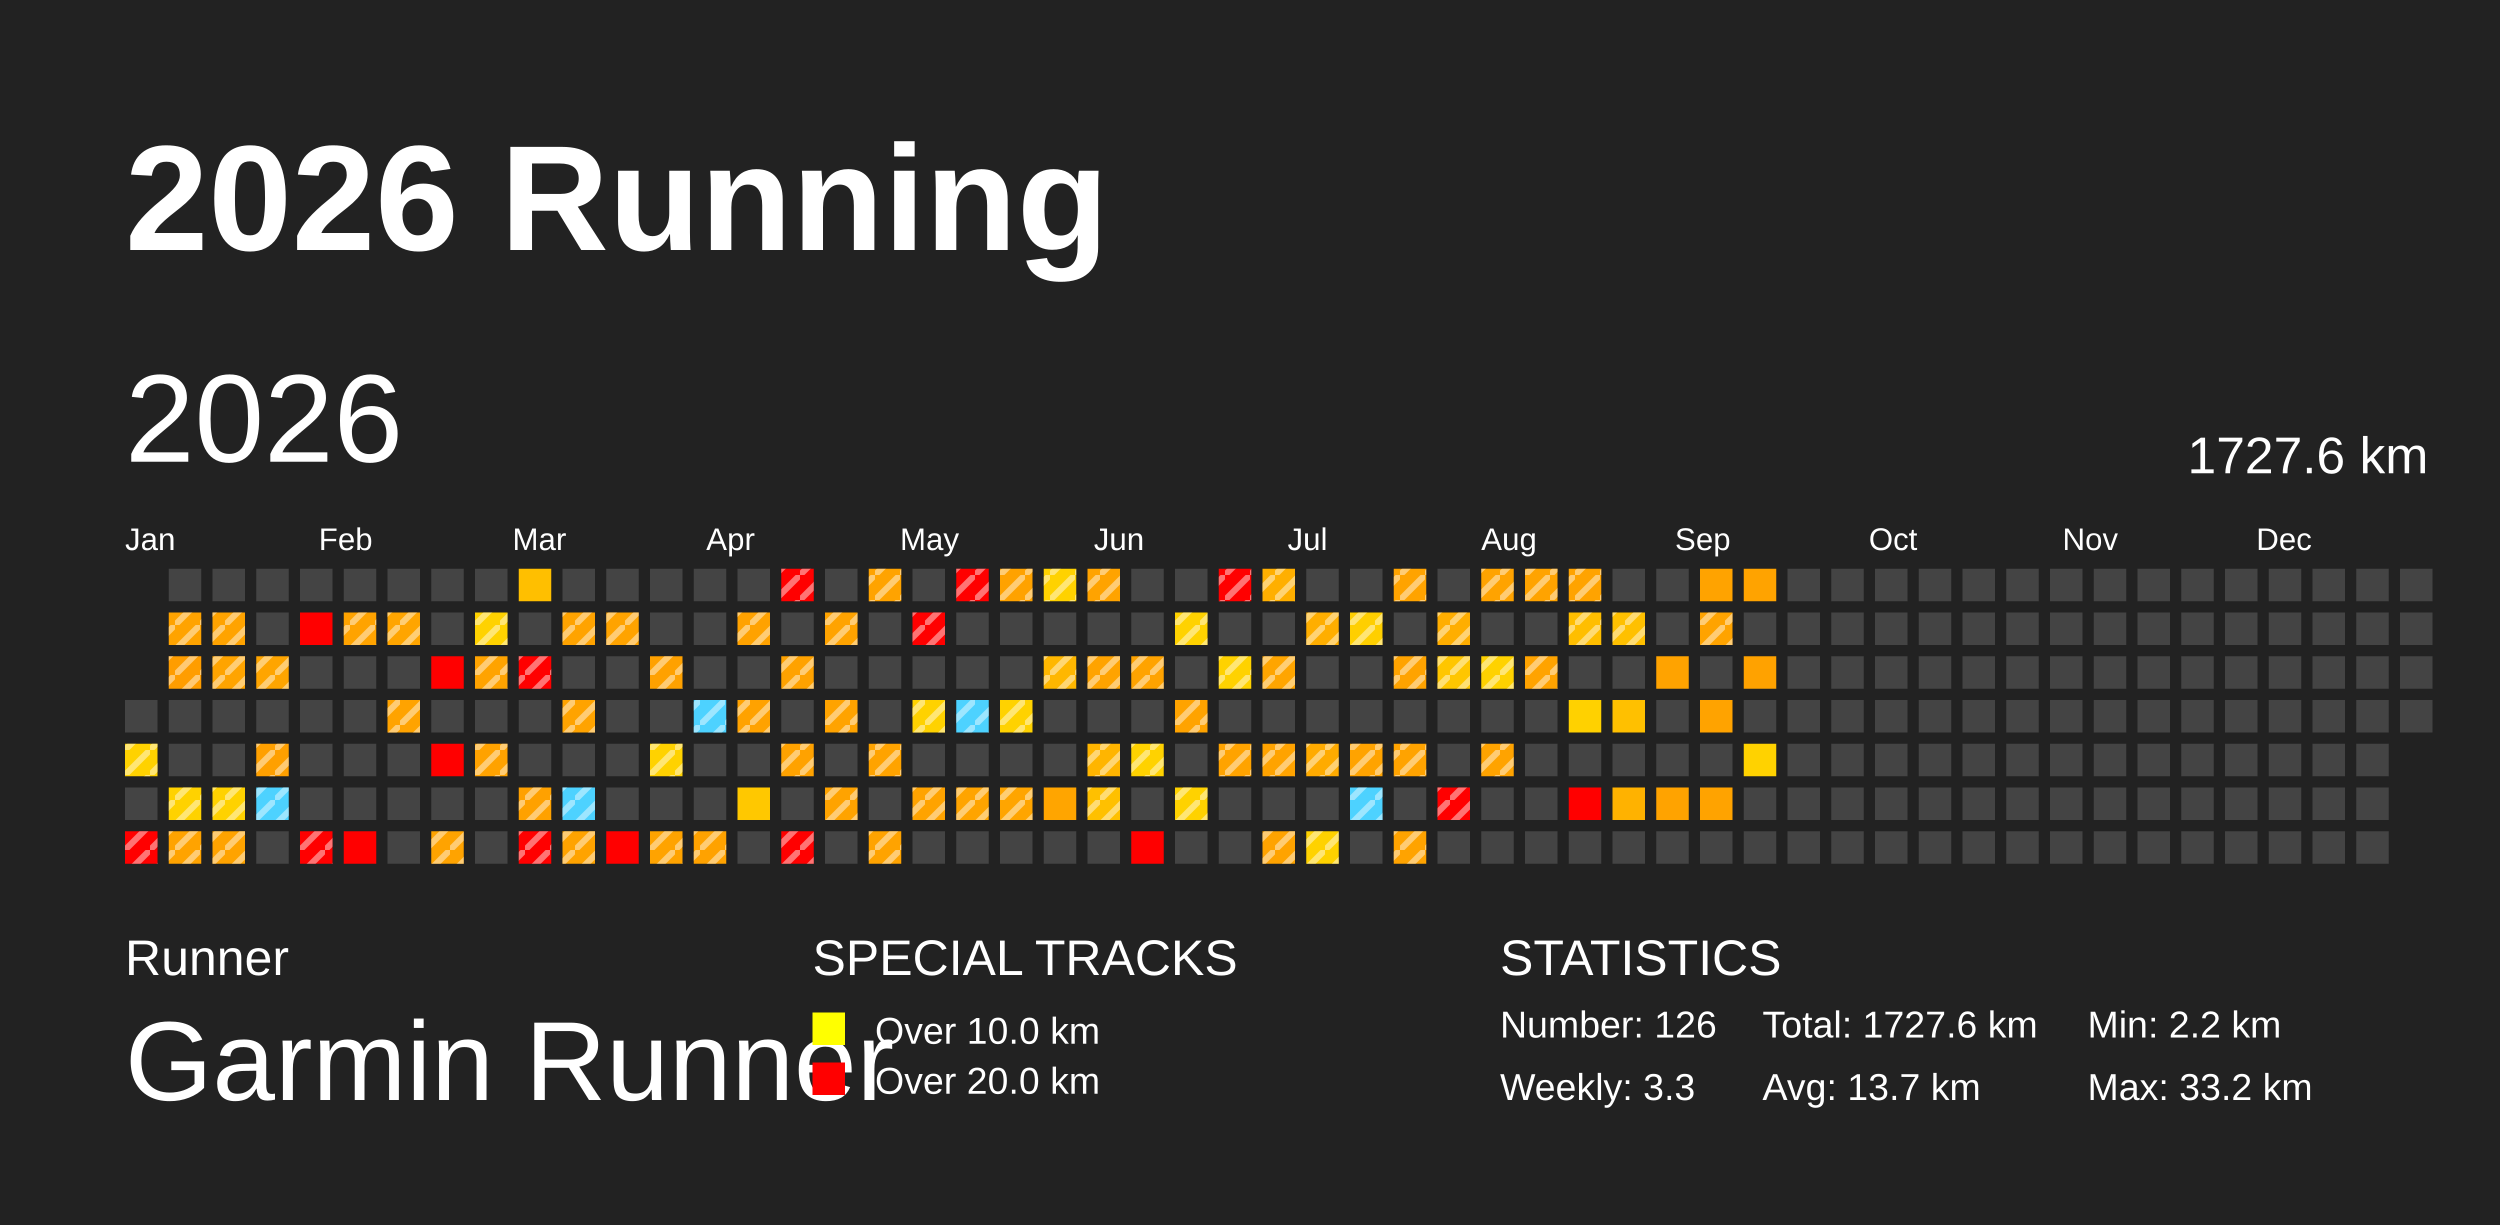
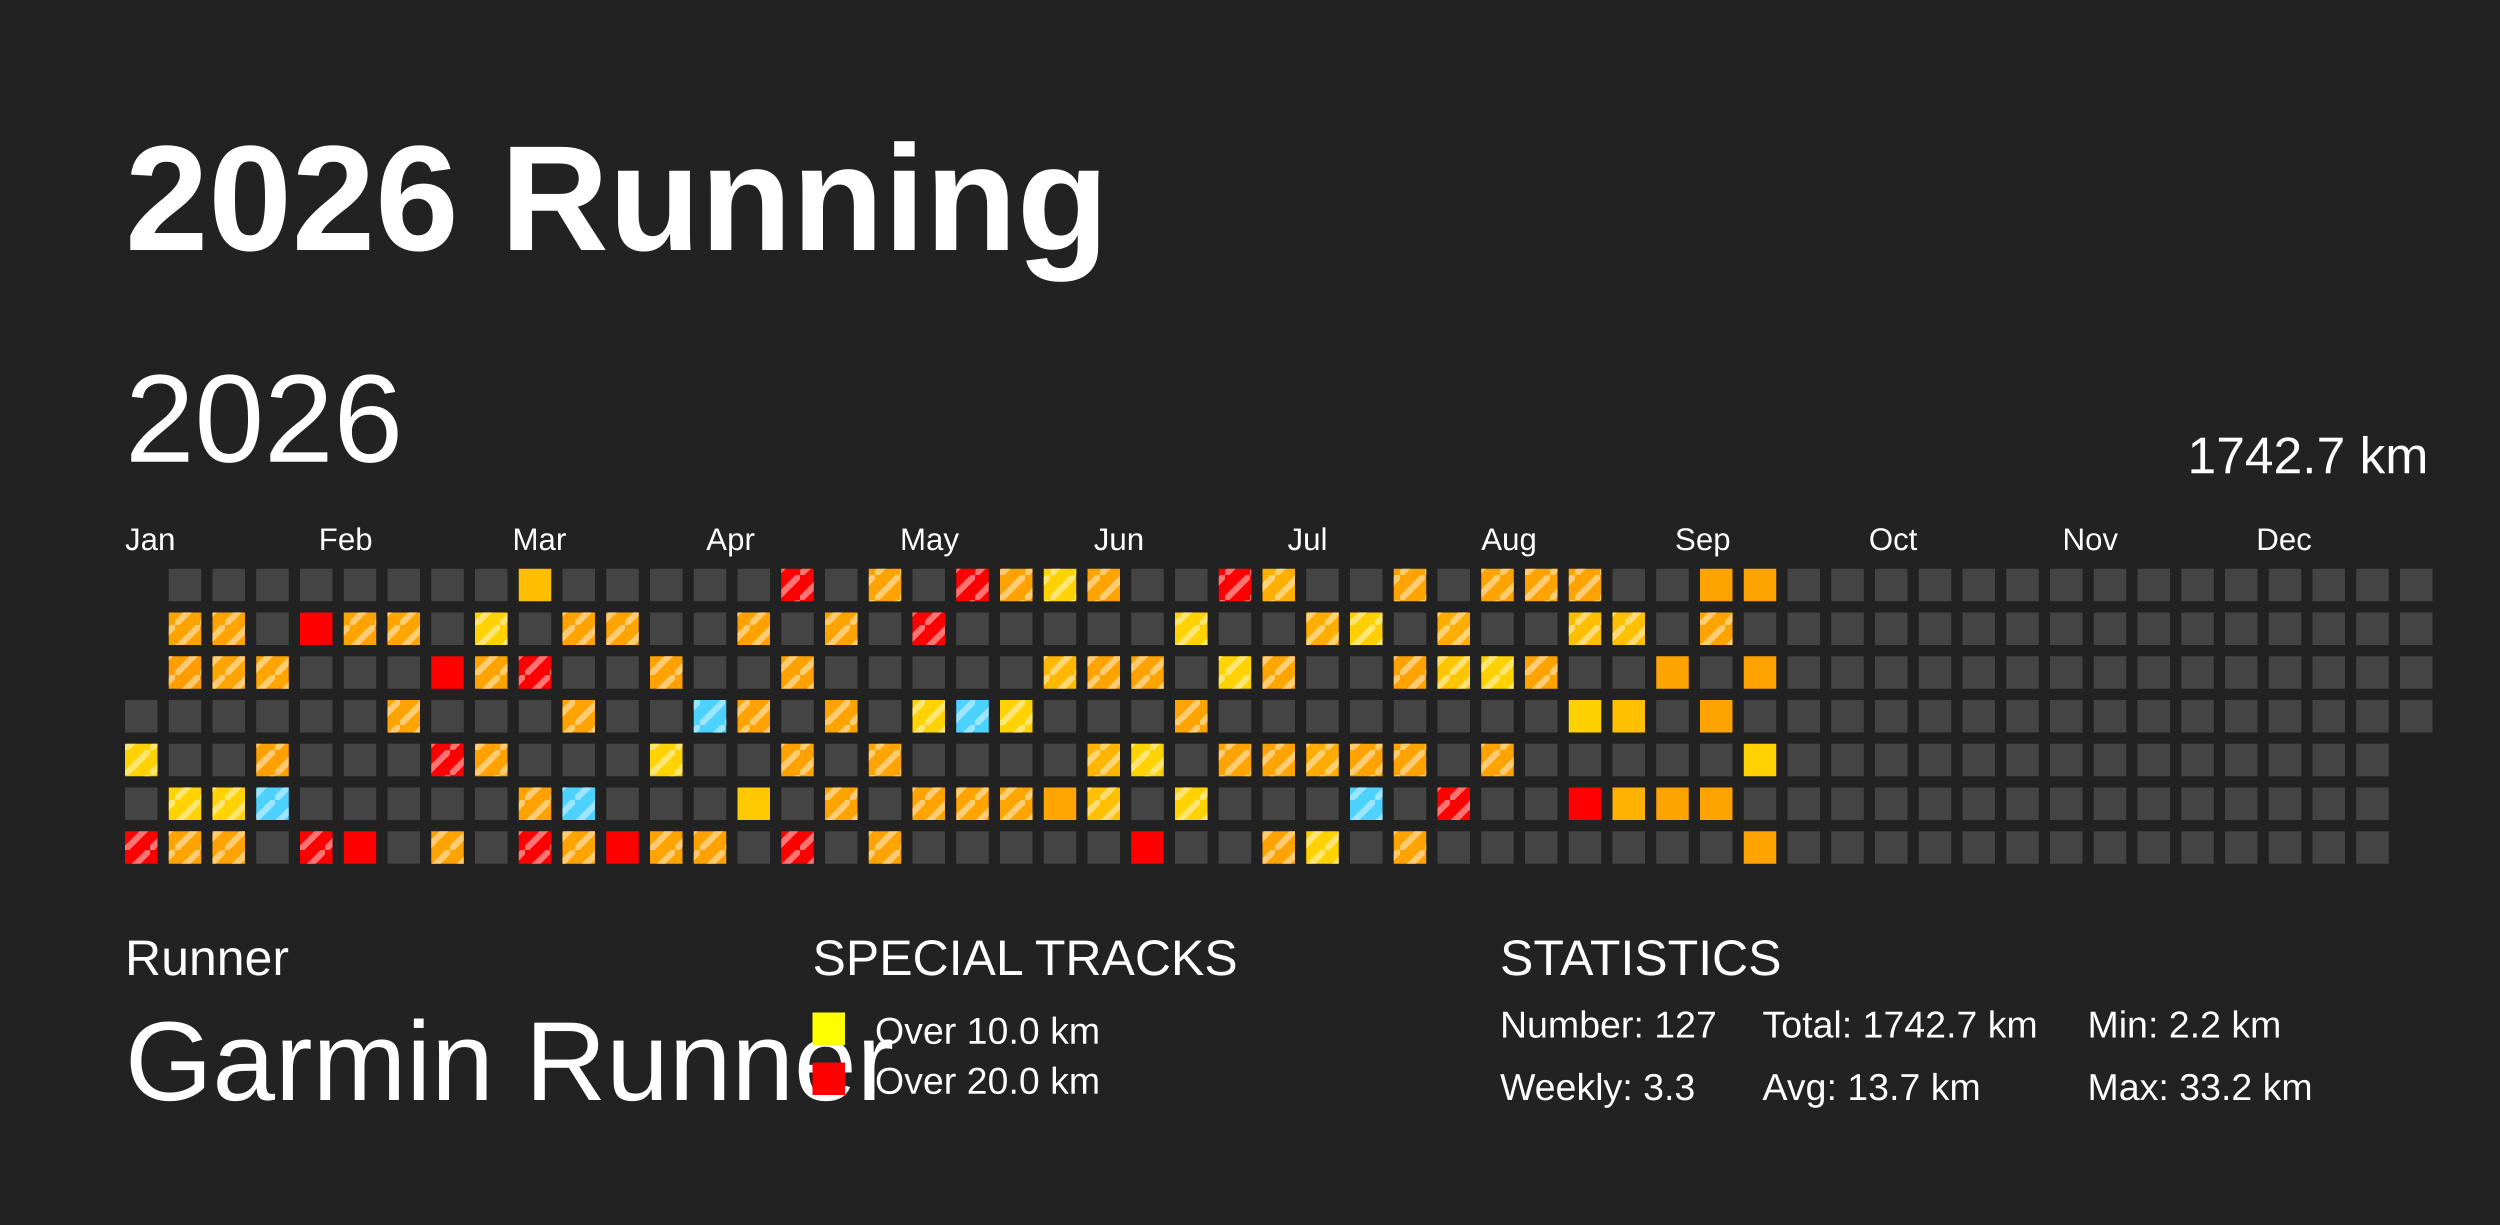
<svg xmlns="http://www.w3.org/2000/svg" baseProfile="full" height="98mm" version="1.1" viewBox="0,0,200,98" width="200mm">
  <defs>
    <pattern height="2" id="indoor-stripe" patternUnits="userSpaceOnUse" width="2">
      <line stroke="white" stroke-opacity="0.45" stroke-width="0.5" x1="0" x2="2" y1="2" y2="0" />
    </pattern>
  </defs>
  <rect fill="#222222" height="98" width="200" x="0" y="0" />
  <text fill="#FFFFFF" style="font-size:12px; font-family:Arial; font-weight:bold;" x="10" y="20">2026 Running</text>
  <text fill="#FFFFFF" style="font-size:4px; font-family:Arial" x="10" y="78">Runner</text>
  <text fill="#FFFFFF" style="font-size:9px; font-family:Arial" x="10" y="88">Garmin Runner</text>
  <text fill="#FFFFFF" style="font-size:4px; font-family:Arial" x="65" y="78">SPECIAL TRACKS</text>
  <rect fill="yellow" height="2.6" width="2.6" x="65" y="81" />
  <text fill="#FFFFFF" style="font-size:3px; font-family:Arial" x="70" y="83.5">Over 10.0 km</text>
  <rect fill="red" height="2.6" width="2.6" x="65" y="85" />
  <text fill="#FFFFFF" style="font-size:3px; font-family:Arial" x="70" y="87.5">Over 20.0 km</text>
  <text fill="#FFFFFF" style="font-size:4px; font-family:Arial" x="120" y="78">STATISTICS</text>
-   <text fill="#FFFFFF" style="font-size:3px; font-family:Arial" x="120" y="83">Number: 126</text>
+   <text fill="#FFFFFF" style="font-size:3px; font-family:Arial" x="120" y="83">Number: 127</text>
  <text fill="#FFFFFF" style="font-size:3px; font-family:Arial" x="120" y="88">Weekly: 3.3</text>
-   <text fill="#FFFFFF" style="font-size:3px; font-family:Arial" x="141" y="83">Total: 1727.6 km</text>
+   <text fill="#FFFFFF" style="font-size:3px; font-family:Arial" x="141" y="83">Total: 1742.7 km</text>
  <text fill="#FFFFFF" style="font-size:3px; font-family:Arial" x="141" y="88">Avg: 13.7 km</text>
  <text fill="#FFFFFF" style="font-size:3px; font-family:Arial" x="167" y="83">Min: 2.2 km</text>
  <text fill="#FFFFFF" style="font-size:3px; font-family:Arial" x="167" y="88">Max: 33.2 km</text>
  <text dominant-baseline="hanging" fill="#FFFFFF" style="font-size:10.0px; font-family:Arial;" x="10" y="30">2026</text>
-   <text dominant-baseline="hanging" fill="#FFFFFF" style="font-size:4.125px; font-family:Arial;" x="175" y="35">1727.6 km</text>
+   <text dominant-baseline="hanging" fill="#FFFFFF" style="font-size:4.125px; font-family:Arial;" x="175" y="35">1742.7 km</text>
  <text fill="#FFFFFF" style="font-size:2.5px; font-family:Arial" x="10.0" y="44">Jan</text>
  <text fill="#FFFFFF" style="font-size:2.5px; font-family:Arial" x="25.5" y="44">Feb</text>
  <text fill="#FFFFFF" style="font-size:2.5px; font-family:Arial" x="41.0" y="44">Mar</text>
  <text fill="#FFFFFF" style="font-size:2.5px; font-family:Arial" x="56.5" y="44">Apr</text>
  <text fill="#FFFFFF" style="font-size:2.5px; font-family:Arial" x="72.0" y="44">May</text>
  <text fill="#FFFFFF" style="font-size:2.5px; font-family:Arial" x="87.5" y="44">Jun</text>
  <text fill="#FFFFFF" style="font-size:2.5px; font-family:Arial" x="103.0" y="44">Jul</text>
  <text fill="#FFFFFF" style="font-size:2.5px; font-family:Arial" x="118.5" y="44">Aug</text>
  <text fill="#FFFFFF" style="font-size:2.5px; font-family:Arial" x="134.0" y="44">Sep</text>
  <text fill="#FFFFFF" style="font-size:2.5px; font-family:Arial" x="149.5" y="44">Oct</text>
  <text fill="#FFFFFF" style="font-size:2.5px; font-family:Arial" x="165.0" y="44">Nov</text>
  <text fill="#FFFFFF" style="font-size:2.5px; font-family:Arial" x="180.5" y="44">Dec</text>
  <rect fill="#444444" height="2.6" width="2.6" x="10.0" y="56.0" />
  <rect fill="#ffd200" height="2.6" width="2.6" x="10.0" y="59.5" />
  <rect fill="url(#indoor-stripe)" height="2.6" style="pointer-events: none;" width="2.6" x="10.0" y="59.5" />
  <rect fill="#444444" height="2.6" width="2.6" x="10.0" y="63.0" />
  <rect fill="red" height="2.6" width="2.6" x="10.0" y="66.5" />
  <rect fill="url(#indoor-stripe)" height="2.6" style="pointer-events: none;" width="2.6" x="10.0" y="66.5" />
  <rect fill="#444444" height="2.6" width="2.6" x="13.5" y="45.5" />
  <rect fill="#ffa300" height="2.6" width="2.6" x="13.5" y="49.0" />
  <rect fill="url(#indoor-stripe)" height="2.6" style="pointer-events: none;" width="2.6" x="13.5" y="49.0" />
  <rect fill="#ff9d00" height="2.6" width="2.6" x="13.5" y="52.5" />
  <rect fill="url(#indoor-stripe)" height="2.6" style="pointer-events: none;" width="2.6" x="13.5" y="52.5" />
  <rect fill="#444444" height="2.6" width="2.6" x="13.5" y="56.0" />
  <rect fill="#444444" height="2.6" width="2.6" x="13.5" y="59.5" />
  <rect fill="#ffd200" height="2.6" width="2.6" x="13.5" y="63.0" />
  <rect fill="url(#indoor-stripe)" height="2.6" style="pointer-events: none;" width="2.6" x="13.5" y="63.0" />
  <rect fill="#ffa300" height="2.6" width="2.6" x="13.5" y="66.5" />
  <rect fill="url(#indoor-stripe)" height="2.6" style="pointer-events: none;" width="2.6" x="13.5" y="66.5" />
  <rect fill="#444444" height="2.6" width="2.6" x="17.0" y="45.5" />
  <rect fill="#ffa300" height="2.6" width="2.6" x="17.0" y="49.0" />
  <rect fill="url(#indoor-stripe)" height="2.6" style="pointer-events: none;" width="2.6" x="17.0" y="49.0" />
  <rect fill="#ffa400" height="2.6" width="2.6" x="17.0" y="52.5" />
  <rect fill="url(#indoor-stripe)" height="2.6" style="pointer-events: none;" width="2.6" x="17.0" y="52.5" />
  <rect fill="#444444" height="2.6" width="2.6" x="17.0" y="56.0" />
  <rect fill="#444444" height="2.6" width="2.6" x="17.0" y="59.5" />
  <rect fill="#ffd200" height="2.6" width="2.6" x="17.0" y="63.0" />
  <rect fill="url(#indoor-stripe)" height="2.6" style="pointer-events: none;" width="2.6" x="17.0" y="63.0" />
  <rect fill="#ffa300" height="2.6" width="2.6" x="17.0" y="66.5" />
  <rect fill="url(#indoor-stripe)" height="2.6" style="pointer-events: none;" width="2.6" x="17.0" y="66.5" />
  <rect fill="#444444" height="2.6" width="2.6" x="20.5" y="45.5" />
  <rect fill="#444444" height="2.6" width="2.6" x="20.5" y="49.0" />
  <rect fill="#ffa500" height="2.6" width="2.6" x="20.5" y="52.5" />
  <rect fill="url(#indoor-stripe)" height="2.6" style="pointer-events: none;" width="2.6" x="20.5" y="52.5" />
  <rect fill="#444444" height="2.6" width="2.6" x="20.5" y="56.0" />
  <rect fill="#ffa000" height="2.6" width="2.6" x="20.5" y="59.5" />
  <rect fill="url(#indoor-stripe)" height="2.6" style="pointer-events: none;" width="2.6" x="20.5" y="59.5" />
  <rect fill="#4dd2ff" height="2.6" width="2.6" x="20.5" y="63.0" />
  <rect fill="url(#indoor-stripe)" height="2.6" style="pointer-events: none;" width="2.6" x="20.5" y="63.0" />
  <rect fill="#444444" height="2.6" width="2.6" x="20.5" y="66.5" />
  <rect fill="#444444" height="2.6" width="2.6" x="24.0" y="45.5" />
  <rect fill="red" height="2.6" width="2.6" x="24.0" y="49.0" />
  <rect fill="#444444" height="2.6" width="2.6" x="24.0" y="52.5" />
  <rect fill="#444444" height="2.6" width="2.6" x="24.0" y="56.0" />
  <rect fill="#444444" height="2.6" width="2.6" x="24.0" y="59.5" />
  <rect fill="#444444" height="2.6" width="2.6" x="24.0" y="63.0" />
  <rect fill="red" height="2.6" width="2.6" x="24.0" y="66.5" />
  <rect fill="url(#indoor-stripe)" height="2.6" style="pointer-events: none;" width="2.6" x="24.0" y="66.5" />
  <rect fill="#444444" height="2.6" width="2.6" x="27.5" y="45.5" />
  <rect fill="#ffa300" height="2.6" width="2.6" x="27.5" y="49.0" />
  <rect fill="url(#indoor-stripe)" height="2.6" style="pointer-events: none;" width="2.6" x="27.5" y="49.0" />
  <rect fill="#444444" height="2.6" width="2.6" x="27.5" y="52.5" />
  <rect fill="#444444" height="2.6" width="2.6" x="27.5" y="56.0" />
  <rect fill="#444444" height="2.6" width="2.6" x="27.5" y="59.5" />
  <rect fill="#444444" height="2.6" width="2.6" x="27.5" y="63.0" />
  <rect fill="red" height="2.6" width="2.6" x="27.5" y="66.5" />
  <rect fill="#444444" height="2.6" width="2.6" x="31.0" y="45.5" />
  <rect fill="#ffa500" height="2.6" width="2.6" x="31.0" y="49.0" />
  <rect fill="url(#indoor-stripe)" height="2.6" style="pointer-events: none;" width="2.6" x="31.0" y="49.0" />
  <rect fill="#444444" height="2.6" width="2.6" x="31.0" y="52.5" />
  <rect fill="#ffa300" height="2.6" width="2.6" x="31.0" y="56.0" />
  <rect fill="url(#indoor-stripe)" height="2.6" style="pointer-events: none;" width="2.6" x="31.0" y="56.0" />
  <rect fill="#444444" height="2.6" width="2.6" x="31.0" y="59.5" />
  <rect fill="#444444" height="2.6" width="2.6" x="31.0" y="63.0" />
  <rect fill="#444444" height="2.6" width="2.6" x="31.0" y="66.5" />
  <rect fill="#444444" height="2.6" width="2.6" x="34.5" y="45.5" />
  <rect fill="#444444" height="2.6" width="2.6" x="34.5" y="49.0" />
  <rect fill="red" height="2.6" width="2.6" x="34.5" y="52.5" />
  <rect fill="#444444" height="2.6" width="2.6" x="34.5" y="56.0" />
  <rect fill="red" height="2.6" width="2.6" x="34.5" y="59.5" />
+   <rect fill="url(#indoor-stripe)" height="2.6" style="pointer-events: none;" width="2.6" x="34.5" y="59.5" />
  <rect fill="#444444" height="2.6" width="2.6" x="34.5" y="63.0" />
  <rect fill="#ffa300" height="2.6" width="2.6" x="34.5" y="66.5" />
  <rect fill="url(#indoor-stripe)" height="2.6" style="pointer-events: none;" width="2.6" x="34.5" y="66.5" />
  <rect fill="#444444" height="2.6" width="2.6" x="38.0" y="45.5" />
  <rect fill="#ffd200" height="2.6" width="2.6" x="38.0" y="49.0" />
  <rect fill="url(#indoor-stripe)" height="2.6" style="pointer-events: none;" width="2.6" x="38.0" y="49.0" />
  <rect fill="#ffa300" height="2.6" width="2.6" x="38.0" y="52.5" />
  <rect fill="url(#indoor-stripe)" height="2.6" style="pointer-events: none;" width="2.6" x="38.0" y="52.5" />
  <rect fill="#444444" height="2.6" width="2.6" x="38.0" y="56.0" />
  <rect fill="#ffa200" height="2.6" width="2.6" x="38.0" y="59.5" />
  <rect fill="url(#indoor-stripe)" height="2.6" style="pointer-events: none;" width="2.6" x="38.0" y="59.5" />
  <rect fill="#444444" height="2.6" width="2.6" x="38.0" y="63.0" />
  <rect fill="#444444" height="2.6" width="2.6" x="38.0" y="66.5" />
  <rect fill="#ffbf00" height="2.6" width="2.6" x="41.5" y="45.5" />
  <rect fill="#444444" height="2.6" width="2.6" x="41.5" y="49.0" />
  <rect fill="red" height="2.6" width="2.6" x="41.5" y="52.5" />
  <rect fill="url(#indoor-stripe)" height="2.6" style="pointer-events: none;" width="2.6" x="41.5" y="52.5" />
  <rect fill="#444444" height="2.6" width="2.6" x="41.5" y="56.0" />
  <rect fill="#444444" height="2.6" width="2.6" x="41.5" y="59.5" />
  <rect fill="#ffa100" height="2.6" width="2.6" x="41.5" y="63.0" />
  <rect fill="url(#indoor-stripe)" height="2.6" style="pointer-events: none;" width="2.6" x="41.5" y="63.0" />
  <rect fill="red" height="2.6" width="2.6" x="41.5" y="66.5" />
  <rect fill="url(#indoor-stripe)" height="2.6" style="pointer-events: none;" width="2.6" x="41.5" y="66.5" />
  <rect fill="#444444" height="2.6" width="2.6" x="45.0" y="45.5" />
  <rect fill="#ffa300" height="2.6" width="2.6" x="45.0" y="49.0" />
  <rect fill="url(#indoor-stripe)" height="2.6" style="pointer-events: none;" width="2.6" x="45.0" y="49.0" />
  <rect fill="#444444" height="2.6" width="2.6" x="45.0" y="52.5" />
  <rect fill="#ffa300" height="2.6" width="2.6" x="45.0" y="56.0" />
  <rect fill="url(#indoor-stripe)" height="2.6" style="pointer-events: none;" width="2.6" x="45.0" y="56.0" />
  <rect fill="#444444" height="2.6" width="2.6" x="45.0" y="59.5" />
  <rect fill="#4dd2ff" height="2.6" width="2.6" x="45.0" y="63.0" />
  <rect fill="url(#indoor-stripe)" height="2.6" style="pointer-events: none;" width="2.6" x="45.0" y="63.0" />
  <rect fill="#ffa300" height="2.6" width="2.6" x="45.0" y="66.5" />
  <rect fill="url(#indoor-stripe)" height="2.6" style="pointer-events: none;" width="2.6" x="45.0" y="66.5" />
  <rect fill="#444444" height="2.6" width="2.6" x="48.5" y="45.5" />
  <rect fill="#ffa300" height="2.6" width="2.6" x="48.5" y="49.0" />
  <rect fill="url(#indoor-stripe)" height="2.6" style="pointer-events: none;" width="2.6" x="48.5" y="49.0" />
  <rect fill="#444444" height="2.6" width="2.6" x="48.5" y="52.5" />
  <rect fill="#444444" height="2.6" width="2.6" x="48.5" y="56.0" />
  <rect fill="#444444" height="2.6" width="2.6" x="48.5" y="59.5" />
  <rect fill="#444444" height="2.6" width="2.6" x="48.5" y="63.0" />
  <rect fill="red" height="2.6" width="2.6" x="48.5" y="66.5" />
  <rect fill="#444444" height="2.6" width="2.6" x="52.0" y="45.5" />
  <rect fill="#444444" height="2.6" width="2.6" x="52.0" y="49.0" />
  <rect fill="#ffa100" height="2.6" width="2.6" x="52.0" y="52.5" />
  <rect fill="url(#indoor-stripe)" height="2.6" style="pointer-events: none;" width="2.6" x="52.0" y="52.5" />
  <rect fill="#444444" height="2.6" width="2.6" x="52.0" y="56.0" />
  <rect fill="#ffd200" height="2.6" width="2.6" x="52.0" y="59.5" />
  <rect fill="url(#indoor-stripe)" height="2.6" style="pointer-events: none;" width="2.6" x="52.0" y="59.5" />
  <rect fill="#444444" height="2.6" width="2.6" x="52.0" y="63.0" />
  <rect fill="#ffa300" height="2.6" width="2.6" x="52.0" y="66.5" />
  <rect fill="url(#indoor-stripe)" height="2.6" style="pointer-events: none;" width="2.6" x="52.0" y="66.5" />
  <rect fill="#444444" height="2.6" width="2.6" x="55.5" y="45.5" />
  <rect fill="#444444" height="2.6" width="2.6" x="55.5" y="49.0" />
  <rect fill="#444444" height="2.6" width="2.6" x="55.5" y="52.5" />
  <rect fill="#4dd2ff" height="2.6" width="2.6" x="55.5" y="56.0" />
  <rect fill="url(#indoor-stripe)" height="2.6" style="pointer-events: none;" width="2.6" x="55.5" y="56.0" />
  <rect fill="#444444" height="2.6" width="2.6" x="55.5" y="59.5" />
  <rect fill="#444444" height="2.6" width="2.6" x="55.5" y="63.0" />
  <rect fill="#ffa200" height="2.6" width="2.6" x="55.5" y="66.5" />
  <rect fill="url(#indoor-stripe)" height="2.6" style="pointer-events: none;" width="2.6" x="55.5" y="66.5" />
  <rect fill="#444444" height="2.6" width="2.6" x="59.0" y="45.5" />
  <rect fill="#ffa200" height="2.6" width="2.6" x="59.0" y="49.0" />
  <rect fill="url(#indoor-stripe)" height="2.6" style="pointer-events: none;" width="2.6" x="59.0" y="49.0" />
  <rect fill="#444444" height="2.6" width="2.6" x="59.0" y="52.5" />
  <rect fill="#ffa200" height="2.6" width="2.6" x="59.0" y="56.0" />
  <rect fill="url(#indoor-stripe)" height="2.6" style="pointer-events: none;" width="2.6" x="59.0" y="56.0" />
  <rect fill="#444444" height="2.6" width="2.6" x="59.0" y="59.5" />
  <rect fill="#ffc800" height="2.6" width="2.6" x="59.0" y="63.0" />
  <rect fill="#444444" height="2.6" width="2.6" x="59.0" y="66.5" />
  <rect fill="red" height="2.6" width="2.6" x="62.5" y="45.5" />
  <rect fill="url(#indoor-stripe)" height="2.6" style="pointer-events: none;" width="2.6" x="62.5" y="45.5" />
  <rect fill="#444444" height="2.6" width="2.6" x="62.5" y="49.0" />
  <rect fill="#ffa200" height="2.6" width="2.6" x="62.5" y="52.5" />
  <rect fill="url(#indoor-stripe)" height="2.6" style="pointer-events: none;" width="2.6" x="62.5" y="52.5" />
  <rect fill="#444444" height="2.6" width="2.6" x="62.5" y="56.0" />
  <rect fill="#ffa200" height="2.6" width="2.6" x="62.5" y="59.5" />
  <rect fill="url(#indoor-stripe)" height="2.6" style="pointer-events: none;" width="2.6" x="62.5" y="59.5" />
  <rect fill="#444444" height="2.6" width="2.6" x="62.5" y="63.0" />
  <rect fill="red" height="2.6" width="2.6" x="62.5" y="66.5" />
  <rect fill="url(#indoor-stripe)" height="2.6" style="pointer-events: none;" width="2.6" x="62.5" y="66.5" />
  <rect fill="#444444" height="2.6" width="2.6" x="66.0" y="45.5" />
  <rect fill="#ffa300" height="2.6" width="2.6" x="66.0" y="49.0" />
  <rect fill="url(#indoor-stripe)" height="2.6" style="pointer-events: none;" width="2.6" x="66.0" y="49.0" />
  <rect fill="#444444" height="2.6" width="2.6" x="66.0" y="52.5" />
  <rect fill="#ffa300" height="2.6" width="2.6" x="66.0" y="56.0" />
  <rect fill="url(#indoor-stripe)" height="2.6" style="pointer-events: none;" width="2.6" x="66.0" y="56.0" />
  <rect fill="#444444" height="2.6" width="2.6" x="66.0" y="59.5" />
  <rect fill="#ffa300" height="2.6" width="2.6" x="66.0" y="63.0" />
  <rect fill="url(#indoor-stripe)" height="2.6" style="pointer-events: none;" width="2.6" x="66.0" y="63.0" />
  <rect fill="#444444" height="2.6" width="2.6" x="66.0" y="66.5" />
  <rect fill="#ffa300" height="2.6" width="2.6" x="69.5" y="45.5" />
  <rect fill="url(#indoor-stripe)" height="2.6" style="pointer-events: none;" width="2.6" x="69.5" y="45.5" />
  <rect fill="#444444" height="2.6" width="2.6" x="69.5" y="49.0" />
  <rect fill="#444444" height="2.6" width="2.6" x="69.5" y="52.5" />
  <rect fill="#444444" height="2.6" width="2.6" x="69.5" y="56.0" />
  <rect fill="#ffa300" height="2.6" width="2.6" x="69.5" y="59.5" />
  <rect fill="url(#indoor-stripe)" height="2.6" style="pointer-events: none;" width="2.6" x="69.5" y="59.5" />
  <rect fill="#444444" height="2.6" width="2.6" x="69.5" y="63.0" />
  <rect fill="#ffa300" height="2.6" width="2.6" x="69.5" y="66.5" />
  <rect fill="url(#indoor-stripe)" height="2.6" style="pointer-events: none;" width="2.6" x="69.5" y="66.5" />
  <rect fill="#444444" height="2.6" width="2.6" x="73.0" y="45.5" />
  <rect fill="red" height="2.6" width="2.6" x="73.0" y="49.0" />
  <rect fill="url(#indoor-stripe)" height="2.6" style="pointer-events: none;" width="2.6" x="73.0" y="49.0" />
  <rect fill="#444444" height="2.6" width="2.6" x="73.0" y="52.5" />
  <rect fill="#ffd200" height="2.6" width="2.6" x="73.0" y="56.0" />
  <rect fill="url(#indoor-stripe)" height="2.6" style="pointer-events: none;" width="2.6" x="73.0" y="56.0" />
  <rect fill="#444444" height="2.6" width="2.6" x="73.0" y="59.5" />
  <rect fill="#ffa300" height="2.6" width="2.6" x="73.0" y="63.0" />
  <rect fill="url(#indoor-stripe)" height="2.6" style="pointer-events: none;" width="2.6" x="73.0" y="63.0" />
  <rect fill="#444444" height="2.6" width="2.6" x="73.0" y="66.5" />
  <rect fill="red" height="2.6" width="2.6" x="76.5" y="45.5" />
  <rect fill="url(#indoor-stripe)" height="2.6" style="pointer-events: none;" width="2.6" x="76.5" y="45.5" />
  <rect fill="#444444" height="2.6" width="2.6" x="76.5" y="49.0" />
  <rect fill="#444444" height="2.6" width="2.6" x="76.5" y="52.5" />
  <rect fill="#4dd2ff" height="2.6" width="2.6" x="76.5" y="56.0" />
  <rect fill="url(#indoor-stripe)" height="2.6" style="pointer-events: none;" width="2.6" x="76.5" y="56.0" />
  <rect fill="#444444" height="2.6" width="2.6" x="76.5" y="59.5" />
  <rect fill="#ffa400" height="2.6" width="2.6" x="76.5" y="63.0" />
  <rect fill="url(#indoor-stripe)" height="2.6" style="pointer-events: none;" width="2.6" x="76.5" y="63.0" />
  <rect fill="#444444" height="2.6" width="2.6" x="76.5" y="66.5" />
  <rect fill="#ffa200" height="2.6" width="2.6" x="80.0" y="45.5" />
  <rect fill="url(#indoor-stripe)" height="2.6" style="pointer-events: none;" width="2.6" x="80.0" y="45.5" />
  <rect fill="#444444" height="2.6" width="2.6" x="80.0" y="49.0" />
  <rect fill="#444444" height="2.6" width="2.6" x="80.0" y="52.5" />
  <rect fill="#ffd200" height="2.6" width="2.6" x="80.0" y="56.0" />
  <rect fill="url(#indoor-stripe)" height="2.6" style="pointer-events: none;" width="2.6" x="80.0" y="56.0" />
  <rect fill="#444444" height="2.6" width="2.6" x="80.0" y="59.5" />
  <rect fill="#ffa500" height="2.6" width="2.6" x="80.0" y="63.0" />
  <rect fill="url(#indoor-stripe)" height="2.6" style="pointer-events: none;" width="2.6" x="80.0" y="63.0" />
  <rect fill="#444444" height="2.6" width="2.6" x="80.0" y="66.5" />
  <rect fill="#ffd200" height="2.6" width="2.6" x="83.5" y="45.5" />
  <rect fill="url(#indoor-stripe)" height="2.6" style="pointer-events: none;" width="2.6" x="83.5" y="45.5" />
  <rect fill="#444444" height="2.6" width="2.6" x="83.5" y="49.0" />
  <rect fill="#ffb700" height="2.6" width="2.6" x="83.5" y="52.5" />
  <rect fill="url(#indoor-stripe)" height="2.6" style="pointer-events: none;" width="2.6" x="83.5" y="52.5" />
  <rect fill="#444444" height="2.6" width="2.6" x="83.5" y="56.0" />
  <rect fill="#444444" height="2.6" width="2.6" x="83.5" y="59.5" />
  <rect fill="#ffa500" height="2.6" width="2.6" x="83.5" y="63.0" />
  <rect fill="#444444" height="2.6" width="2.6" x="83.5" y="66.5" />
  <rect fill="#ffa300" height="2.6" width="2.6" x="87.0" y="45.5" />
  <rect fill="url(#indoor-stripe)" height="2.6" style="pointer-events: none;" width="2.6" x="87.0" y="45.5" />
  <rect fill="#444444" height="2.6" width="2.6" x="87.0" y="49.0" />
  <rect fill="#ffa300" height="2.6" width="2.6" x="87.0" y="52.5" />
  <rect fill="url(#indoor-stripe)" height="2.6" style="pointer-events: none;" width="2.6" x="87.0" y="52.5" />
  <rect fill="#444444" height="2.6" width="2.6" x="87.0" y="56.0" />
  <rect fill="#ffb500" height="2.6" width="2.6" x="87.0" y="59.5" />
  <rect fill="url(#indoor-stripe)" height="2.6" style="pointer-events: none;" width="2.6" x="87.0" y="59.5" />
  <rect fill="#ffc000" height="2.6" width="2.6" x="87.0" y="63.0" />
  <rect fill="url(#indoor-stripe)" height="2.6" style="pointer-events: none;" width="2.6" x="87.0" y="63.0" />
  <rect fill="#444444" height="2.6" width="2.6" x="87.0" y="66.5" />
  <rect fill="#444444" height="2.6" width="2.6" x="90.5" y="45.5" />
  <rect fill="#444444" height="2.6" width="2.6" x="90.5" y="49.0" />
  <rect fill="#ffa300" height="2.6" width="2.6" x="90.5" y="52.5" />
  <rect fill="url(#indoor-stripe)" height="2.6" style="pointer-events: none;" width="2.6" x="90.5" y="52.5" />
  <rect fill="#444444" height="2.6" width="2.6" x="90.5" y="56.0" />
  <rect fill="#ffd200" height="2.6" width="2.6" x="90.5" y="59.5" />
  <rect fill="url(#indoor-stripe)" height="2.6" style="pointer-events: none;" width="2.6" x="90.5" y="59.5" />
  <rect fill="#444444" height="2.6" width="2.6" x="90.5" y="63.0" />
  <rect fill="red" height="2.6" width="2.6" x="90.5" y="66.5" />
  <rect fill="#444444" height="2.6" width="2.6" x="94.0" y="45.5" />
  <rect fill="#ffd200" height="2.6" width="2.6" x="94.0" y="49.0" />
  <rect fill="url(#indoor-stripe)" height="2.6" style="pointer-events: none;" width="2.6" x="94.0" y="49.0" />
  <rect fill="#444444" height="2.6" width="2.6" x="94.0" y="52.5" />
  <rect fill="#ffa300" height="2.6" width="2.6" x="94.0" y="56.0" />
  <rect fill="url(#indoor-stripe)" height="2.6" style="pointer-events: none;" width="2.6" x="94.0" y="56.0" />
  <rect fill="#444444" height="2.6" width="2.6" x="94.0" y="59.5" />
  <rect fill="#ffd200" height="2.6" width="2.6" x="94.0" y="63.0" />
  <rect fill="url(#indoor-stripe)" height="2.6" style="pointer-events: none;" width="2.6" x="94.0" y="63.0" />
  <rect fill="#444444" height="2.6" width="2.6" x="94.0" y="66.5" />
  <rect fill="red" height="2.6" width="2.6" x="97.5" y="45.5" />
  <rect fill="url(#indoor-stripe)" height="2.6" style="pointer-events: none;" width="2.6" x="97.5" y="45.5" />
  <rect fill="#444444" height="2.6" width="2.6" x="97.5" y="49.0" />
  <rect fill="#ffd200" height="2.6" width="2.6" x="97.5" y="52.5" />
  <rect fill="url(#indoor-stripe)" height="2.6" style="pointer-events: none;" width="2.6" x="97.5" y="52.5" />
  <rect fill="#444444" height="2.6" width="2.6" x="97.5" y="56.0" />
  <rect fill="#ffa300" height="2.6" width="2.6" x="97.5" y="59.5" />
  <rect fill="url(#indoor-stripe)" height="2.6" style="pointer-events: none;" width="2.6" x="97.5" y="59.5" />
  <rect fill="#444444" height="2.6" width="2.6" x="97.5" y="63.0" />
  <rect fill="#444444" height="2.6" width="2.6" x="97.5" y="66.5" />
  <rect fill="#ffaf00" height="2.6" width="2.6" x="101.0" y="45.5" />
  <rect fill="url(#indoor-stripe)" height="2.6" style="pointer-events: none;" width="2.6" x="101.0" y="45.5" />
  <rect fill="#444444" height="2.6" width="2.6" x="101.0" y="49.0" />
  <rect fill="#ffa500" height="2.6" width="2.6" x="101.0" y="52.5" />
  <rect fill="url(#indoor-stripe)" height="2.6" style="pointer-events: none;" width="2.6" x="101.0" y="52.5" />
  <rect fill="#444444" height="2.6" width="2.6" x="101.0" y="56.0" />
  <rect fill="#ffa300" height="2.6" width="2.6" x="101.0" y="59.5" />
  <rect fill="url(#indoor-stripe)" height="2.6" style="pointer-events: none;" width="2.6" x="101.0" y="59.5" />
  <rect fill="#444444" height="2.6" width="2.6" x="101.0" y="63.0" />
  <rect fill="#ffa300" height="2.6" width="2.6" x="101.0" y="66.5" />
  <rect fill="url(#indoor-stripe)" height="2.6" style="pointer-events: none;" width="2.6" x="101.0" y="66.5" />
  <rect fill="#444444" height="2.6" width="2.6" x="104.5" y="45.5" />
  <rect fill="#ffae00" height="2.6" width="2.6" x="104.5" y="49.0" />
  <rect fill="url(#indoor-stripe)" height="2.6" style="pointer-events: none;" width="2.6" x="104.5" y="49.0" />
  <rect fill="#444444" height="2.6" width="2.6" x="104.5" y="52.5" />
  <rect fill="#444444" height="2.6" width="2.6" x="104.5" y="56.0" />
  <rect fill="#ffab00" height="2.6" width="2.6" x="104.5" y="59.5" />
  <rect fill="url(#indoor-stripe)" height="2.6" style="pointer-events: none;" width="2.6" x="104.5" y="59.5" />
  <rect fill="#444444" height="2.6" width="2.6" x="104.5" y="63.0" />
  <rect fill="#ffd200" height="2.6" width="2.6" x="104.5" y="66.5" />
  <rect fill="url(#indoor-stripe)" height="2.6" style="pointer-events: none;" width="2.6" x="104.5" y="66.5" />
  <rect fill="#444444" height="2.6" width="2.6" x="108.0" y="45.5" />
  <rect fill="#ffcf00" height="2.6" width="2.6" x="108.0" y="49.0" />
  <rect fill="url(#indoor-stripe)" height="2.6" style="pointer-events: none;" width="2.6" x="108.0" y="49.0" />
  <rect fill="#444444" height="2.6" width="2.6" x="108.0" y="52.5" />
  <rect fill="#444444" height="2.6" width="2.6" x="108.0" y="56.0" />
  <rect fill="#ffa300" height="2.6" width="2.6" x="108.0" y="59.5" />
  <rect fill="url(#indoor-stripe)" height="2.6" style="pointer-events: none;" width="2.6" x="108.0" y="59.5" />
  <rect fill="#4dd2ff" height="2.6" width="2.6" x="108.0" y="63.0" />
  <rect fill="url(#indoor-stripe)" height="2.6" style="pointer-events: none;" width="2.6" x="108.0" y="63.0" />
  <rect fill="#444444" height="2.6" width="2.6" x="108.0" y="66.5" />
  <rect fill="#ffa300" height="2.6" width="2.6" x="111.5" y="45.5" />
  <rect fill="url(#indoor-stripe)" height="2.6" style="pointer-events: none;" width="2.6" x="111.5" y="45.5" />
  <rect fill="#444444" height="2.6" width="2.6" x="111.5" y="49.0" />
  <rect fill="#ffa300" height="2.6" width="2.6" x="111.5" y="52.5" />
  <rect fill="url(#indoor-stripe)" height="2.6" style="pointer-events: none;" width="2.6" x="111.5" y="52.5" />
  <rect fill="#444444" height="2.6" width="2.6" x="111.5" y="56.0" />
  <rect fill="#ffa300" height="2.6" width="2.6" x="111.5" y="59.5" />
  <rect fill="url(#indoor-stripe)" height="2.6" style="pointer-events: none;" width="2.6" x="111.5" y="59.5" />
  <rect fill="#444444" height="2.6" width="2.6" x="111.5" y="63.0" />
  <rect fill="#ffa300" height="2.6" width="2.6" x="111.5" y="66.5" />
  <rect fill="url(#indoor-stripe)" height="2.6" style="pointer-events: none;" width="2.6" x="111.5" y="66.5" />
  <rect fill="#444444" height="2.6" width="2.6" x="115.0" y="45.5" />
  <rect fill="#ffae00" height="2.6" width="2.6" x="115.0" y="49.0" />
  <rect fill="url(#indoor-stripe)" height="2.6" style="pointer-events: none;" width="2.6" x="115.0" y="49.0" />
  <rect fill="#ffc600" height="2.6" width="2.6" x="115.0" y="52.5" />
  <rect fill="url(#indoor-stripe)" height="2.6" style="pointer-events: none;" width="2.6" x="115.0" y="52.5" />
  <rect fill="#444444" height="2.6" width="2.6" x="115.0" y="56.0" />
  <rect fill="#444444" height="2.6" width="2.6" x="115.0" y="59.5" />
  <rect fill="red" height="2.6" width="2.6" x="115.0" y="63.0" />
  <rect fill="url(#indoor-stripe)" height="2.6" style="pointer-events: none;" width="2.6" x="115.0" y="63.0" />
  <rect fill="#444444" height="2.6" width="2.6" x="115.0" y="66.5" />
  <rect fill="#ffa300" height="2.6" width="2.6" x="118.5" y="45.5" />
  <rect fill="url(#indoor-stripe)" height="2.6" style="pointer-events: none;" width="2.6" x="118.5" y="45.5" />
  <rect fill="#444444" height="2.6" width="2.6" x="118.5" y="49.0" />
  <rect fill="#ffd200" height="2.6" width="2.6" x="118.5" y="52.5" />
  <rect fill="url(#indoor-stripe)" height="2.6" style="pointer-events: none;" width="2.6" x="118.5" y="52.5" />
  <rect fill="#444444" height="2.6" width="2.6" x="118.5" y="56.0" />
  <rect fill="#ffa300" height="2.6" width="2.6" x="118.5" y="59.5" />
  <rect fill="url(#indoor-stripe)" height="2.6" style="pointer-events: none;" width="2.6" x="118.5" y="59.5" />
  <rect fill="#444444" height="2.6" width="2.6" x="118.5" y="63.0" />
  <rect fill="#444444" height="2.6" width="2.6" x="118.5" y="66.5" />
  <rect fill="#ffa300" height="2.6" width="2.6" x="122.0" y="45.5" />
  <rect fill="url(#indoor-stripe)" height="2.6" style="pointer-events: none;" width="2.6" x="122.0" y="45.5" />
  <rect fill="#444444" height="2.6" width="2.6" x="122.0" y="49.0" />
  <rect fill="#ffa300" height="2.6" width="2.6" x="122.0" y="52.5" />
  <rect fill="url(#indoor-stripe)" height="2.6" style="pointer-events: none;" width="2.6" x="122.0" y="52.5" />
  <rect fill="#444444" height="2.6" width="2.6" x="122.0" y="56.0" />
  <rect fill="#444444" height="2.6" width="2.6" x="122.0" y="59.5" />
  <rect fill="#444444" height="2.6" width="2.6" x="122.0" y="63.0" />
  <rect fill="#444444" height="2.6" width="2.6" x="122.0" y="66.5" />
  <rect fill="#ffa300" height="2.6" width="2.6" x="125.5" y="45.5" />
  <rect fill="url(#indoor-stripe)" height="2.6" style="pointer-events: none;" width="2.6" x="125.5" y="45.5" />
  <rect fill="#ffbe00" height="2.6" width="2.6" x="125.5" y="49.0" />
  <rect fill="url(#indoor-stripe)" height="2.6" style="pointer-events: none;" width="2.6" x="125.5" y="49.0" />
  <rect fill="#444444" height="2.6" width="2.6" x="125.5" y="52.5" />
  <rect fill="#ffd100" height="2.6" width="2.6" x="125.5" y="56.0" />
  <rect fill="#444444" height="2.6" width="2.6" x="125.5" y="59.5" />
  <rect fill="red" height="2.6" width="2.6" x="125.5" y="63.0" />
  <rect fill="#444444" height="2.6" width="2.6" x="125.5" y="66.5" />
  <rect fill="#444444" height="2.6" width="2.6" x="129.0" y="45.5" />
  <rect fill="#ffc000" height="2.6" width="2.6" x="129.0" y="49.0" />
  <rect fill="url(#indoor-stripe)" height="2.6" style="pointer-events: none;" width="2.6" x="129.0" y="49.0" />
  <rect fill="#444444" height="2.6" width="2.6" x="129.0" y="52.5" />
  <rect fill="#ffc000" height="2.6" width="2.6" x="129.0" y="56.0" />
  <rect fill="#444444" height="2.6" width="2.6" x="129.0" y="59.5" />
  <rect fill="#ffb200" height="2.6" width="2.6" x="129.0" y="63.0" />
  <rect fill="#444444" height="2.6" width="2.6" x="129.0" y="66.5" />
  <rect fill="#444444" height="2.6" width="2.6" x="132.5" y="45.5" />
  <rect fill="#444444" height="2.6" width="2.6" x="132.5" y="49.0" />
  <rect fill="#ffa300" height="2.6" width="2.6" x="132.5" y="52.5" />
  <rect fill="#444444" height="2.6" width="2.6" x="132.5" y="56.0" />
  <rect fill="#444444" height="2.6" width="2.6" x="132.5" y="59.5" />
  <rect fill="#ffa300" height="2.6" width="2.6" x="132.5" y="63.0" />
  <rect fill="#444444" height="2.6" width="2.6" x="132.5" y="66.5" />
  <rect fill="#ffa300" height="2.6" width="2.6" x="136.0" y="45.5" />
  <rect fill="#ffa300" height="2.6" width="2.6" x="136.0" y="49.0" />
  <rect fill="url(#indoor-stripe)" height="2.6" style="pointer-events: none;" width="2.6" x="136.0" y="49.0" />
  <rect fill="#444444" height="2.6" width="2.6" x="136.0" y="52.5" />
  <rect fill="#ffa300" height="2.6" width="2.6" x="136.0" y="56.0" />
  <rect fill="#444444" height="2.6" width="2.6" x="136.0" y="59.5" />
  <rect fill="#ffa300" height="2.6" width="2.6" x="136.0" y="63.0" />
  <rect fill="#444444" height="2.6" width="2.6" x="136.0" y="66.5" />
  <rect fill="#ffa300" height="2.6" width="2.6" x="139.5" y="45.5" />
  <rect fill="#444444" height="2.6" width="2.6" x="139.5" y="49.0" />
  <rect fill="#ffa200" height="2.6" width="2.6" x="139.5" y="52.5" />
  <rect fill="#444444" height="2.6" width="2.6" x="139.5" y="56.0" />
  <rect fill="#ffd200" height="2.6" width="2.6" x="139.5" y="59.5" />
  <rect fill="#444444" height="2.6" width="2.6" x="139.5" y="63.0" />
-   <rect fill="#444444" height="2.6" width="2.6" x="139.5" y="66.5" />
+   <rect fill="#ffa300" height="2.6" width="2.6" x="139.5" y="66.5" />
  <rect fill="#444444" height="2.6" width="2.6" x="143.0" y="45.5" />
  <rect fill="#444444" height="2.6" width="2.6" x="143.0" y="49.0" />
  <rect fill="#444444" height="2.6" width="2.6" x="143.0" y="52.5" />
  <rect fill="#444444" height="2.6" width="2.6" x="143.0" y="56.0" />
  <rect fill="#444444" height="2.6" width="2.6" x="143.0" y="59.5" />
  <rect fill="#444444" height="2.6" width="2.6" x="143.0" y="63.0" />
  <rect fill="#444444" height="2.6" width="2.6" x="143.0" y="66.5" />
  <rect fill="#444444" height="2.6" width="2.6" x="146.5" y="45.5" />
  <rect fill="#444444" height="2.6" width="2.6" x="146.5" y="49.0" />
  <rect fill="#444444" height="2.6" width="2.6" x="146.5" y="52.5" />
  <rect fill="#444444" height="2.6" width="2.6" x="146.5" y="56.0" />
  <rect fill="#444444" height="2.6" width="2.6" x="146.5" y="59.5" />
  <rect fill="#444444" height="2.6" width="2.6" x="146.5" y="63.0" />
  <rect fill="#444444" height="2.6" width="2.6" x="146.5" y="66.5" />
  <rect fill="#444444" height="2.6" width="2.6" x="150.0" y="45.5" />
  <rect fill="#444444" height="2.6" width="2.6" x="150.0" y="49.0" />
  <rect fill="#444444" height="2.6" width="2.6" x="150.0" y="52.5" />
  <rect fill="#444444" height="2.6" width="2.6" x="150.0" y="56.0" />
  <rect fill="#444444" height="2.6" width="2.6" x="150.0" y="59.5" />
  <rect fill="#444444" height="2.6" width="2.6" x="150.0" y="63.0" />
  <rect fill="#444444" height="2.6" width="2.6" x="150.0" y="66.5" />
  <rect fill="#444444" height="2.6" width="2.6" x="153.5" y="45.5" />
  <rect fill="#444444" height="2.6" width="2.6" x="153.5" y="49.0" />
  <rect fill="#444444" height="2.6" width="2.6" x="153.5" y="52.5" />
  <rect fill="#444444" height="2.6" width="2.6" x="153.5" y="56.0" />
  <rect fill="#444444" height="2.6" width="2.6" x="153.5" y="59.5" />
  <rect fill="#444444" height="2.6" width="2.6" x="153.5" y="63.0" />
  <rect fill="#444444" height="2.6" width="2.6" x="153.5" y="66.5" />
  <rect fill="#444444" height="2.6" width="2.6" x="157.0" y="45.5" />
  <rect fill="#444444" height="2.6" width="2.6" x="157.0" y="49.0" />
  <rect fill="#444444" height="2.6" width="2.6" x="157.0" y="52.5" />
  <rect fill="#444444" height="2.6" width="2.6" x="157.0" y="56.0" />
  <rect fill="#444444" height="2.6" width="2.6" x="157.0" y="59.5" />
  <rect fill="#444444" height="2.6" width="2.6" x="157.0" y="63.0" />
  <rect fill="#444444" height="2.6" width="2.6" x="157.0" y="66.5" />
  <rect fill="#444444" height="2.6" width="2.6" x="160.5" y="45.5" />
  <rect fill="#444444" height="2.6" width="2.6" x="160.5" y="49.0" />
  <rect fill="#444444" height="2.6" width="2.6" x="160.5" y="52.5" />
  <rect fill="#444444" height="2.6" width="2.6" x="160.5" y="56.0" />
  <rect fill="#444444" height="2.6" width="2.6" x="160.5" y="59.5" />
  <rect fill="#444444" height="2.6" width="2.6" x="160.5" y="63.0" />
  <rect fill="#444444" height="2.6" width="2.6" x="160.5" y="66.5" />
  <rect fill="#444444" height="2.6" width="2.6" x="164.0" y="45.5" />
  <rect fill="#444444" height="2.6" width="2.6" x="164.0" y="49.0" />
  <rect fill="#444444" height="2.6" width="2.6" x="164.0" y="52.5" />
  <rect fill="#444444" height="2.6" width="2.6" x="164.0" y="56.0" />
  <rect fill="#444444" height="2.6" width="2.6" x="164.0" y="59.5" />
  <rect fill="#444444" height="2.6" width="2.6" x="164.0" y="63.0" />
  <rect fill="#444444" height="2.6" width="2.6" x="164.0" y="66.5" />
  <rect fill="#444444" height="2.6" width="2.6" x="167.5" y="45.5" />
  <rect fill="#444444" height="2.6" width="2.6" x="167.5" y="49.0" />
  <rect fill="#444444" height="2.6" width="2.6" x="167.5" y="52.5" />
  <rect fill="#444444" height="2.6" width="2.6" x="167.5" y="56.0" />
  <rect fill="#444444" height="2.6" width="2.6" x="167.5" y="59.5" />
  <rect fill="#444444" height="2.6" width="2.6" x="167.5" y="63.0" />
  <rect fill="#444444" height="2.6" width="2.6" x="167.5" y="66.5" />
  <rect fill="#444444" height="2.6" width="2.6" x="171.0" y="45.5" />
  <rect fill="#444444" height="2.6" width="2.6" x="171.0" y="49.0" />
  <rect fill="#444444" height="2.6" width="2.6" x="171.0" y="52.5" />
  <rect fill="#444444" height="2.6" width="2.6" x="171.0" y="56.0" />
  <rect fill="#444444" height="2.6" width="2.6" x="171.0" y="59.5" />
  <rect fill="#444444" height="2.6" width="2.6" x="171.0" y="63.0" />
  <rect fill="#444444" height="2.6" width="2.6" x="171.0" y="66.5" />
  <rect fill="#444444" height="2.6" width="2.6" x="174.5" y="45.5" />
  <rect fill="#444444" height="2.6" width="2.6" x="174.5" y="49.0" />
  <rect fill="#444444" height="2.6" width="2.6" x="174.5" y="52.5" />
  <rect fill="#444444" height="2.6" width="2.6" x="174.5" y="56.0" />
  <rect fill="#444444" height="2.6" width="2.6" x="174.5" y="59.5" />
  <rect fill="#444444" height="2.6" width="2.6" x="174.5" y="63.0" />
  <rect fill="#444444" height="2.6" width="2.6" x="174.5" y="66.5" />
  <rect fill="#444444" height="2.6" width="2.6" x="178.0" y="45.5" />
  <rect fill="#444444" height="2.6" width="2.6" x="178.0" y="49.0" />
  <rect fill="#444444" height="2.6" width="2.6" x="178.0" y="52.5" />
  <rect fill="#444444" height="2.6" width="2.6" x="178.0" y="56.0" />
  <rect fill="#444444" height="2.6" width="2.6" x="178.0" y="59.5" />
  <rect fill="#444444" height="2.6" width="2.6" x="178.0" y="63.0" />
  <rect fill="#444444" height="2.6" width="2.6" x="178.0" y="66.5" />
  <rect fill="#444444" height="2.6" width="2.6" x="181.5" y="45.5" />
  <rect fill="#444444" height="2.6" width="2.6" x="181.5" y="49.0" />
  <rect fill="#444444" height="2.6" width="2.6" x="181.5" y="52.5" />
  <rect fill="#444444" height="2.6" width="2.6" x="181.5" y="56.0" />
  <rect fill="#444444" height="2.6" width="2.6" x="181.5" y="59.5" />
  <rect fill="#444444" height="2.6" width="2.6" x="181.5" y="63.0" />
  <rect fill="#444444" height="2.6" width="2.6" x="181.5" y="66.5" />
  <rect fill="#444444" height="2.6" width="2.6" x="185.0" y="45.5" />
  <rect fill="#444444" height="2.6" width="2.6" x="185.0" y="49.0" />
  <rect fill="#444444" height="2.6" width="2.6" x="185.0" y="52.5" />
  <rect fill="#444444" height="2.6" width="2.6" x="185.0" y="56.0" />
  <rect fill="#444444" height="2.6" width="2.6" x="185.0" y="59.5" />
  <rect fill="#444444" height="2.6" width="2.6" x="185.0" y="63.0" />
  <rect fill="#444444" height="2.6" width="2.6" x="185.0" y="66.5" />
  <rect fill="#444444" height="2.6" width="2.6" x="188.5" y="45.5" />
  <rect fill="#444444" height="2.6" width="2.6" x="188.5" y="49.0" />
  <rect fill="#444444" height="2.6" width="2.6" x="188.5" y="52.5" />
  <rect fill="#444444" height="2.6" width="2.6" x="188.5" y="56.0" />
  <rect fill="#444444" height="2.6" width="2.6" x="188.5" y="59.5" />
  <rect fill="#444444" height="2.6" width="2.6" x="188.5" y="63.0" />
  <rect fill="#444444" height="2.6" width="2.6" x="188.5" y="66.5" />
  <rect fill="#444444" height="2.6" width="2.6" x="192.0" y="45.5" />
  <rect fill="#444444" height="2.6" width="2.6" x="192.0" y="49.0" />
  <rect fill="#444444" height="2.6" width="2.6" x="192.0" y="52.5" />
  <rect fill="#444444" height="2.6" width="2.6" x="192.0" y="56.0" />
</svg>
